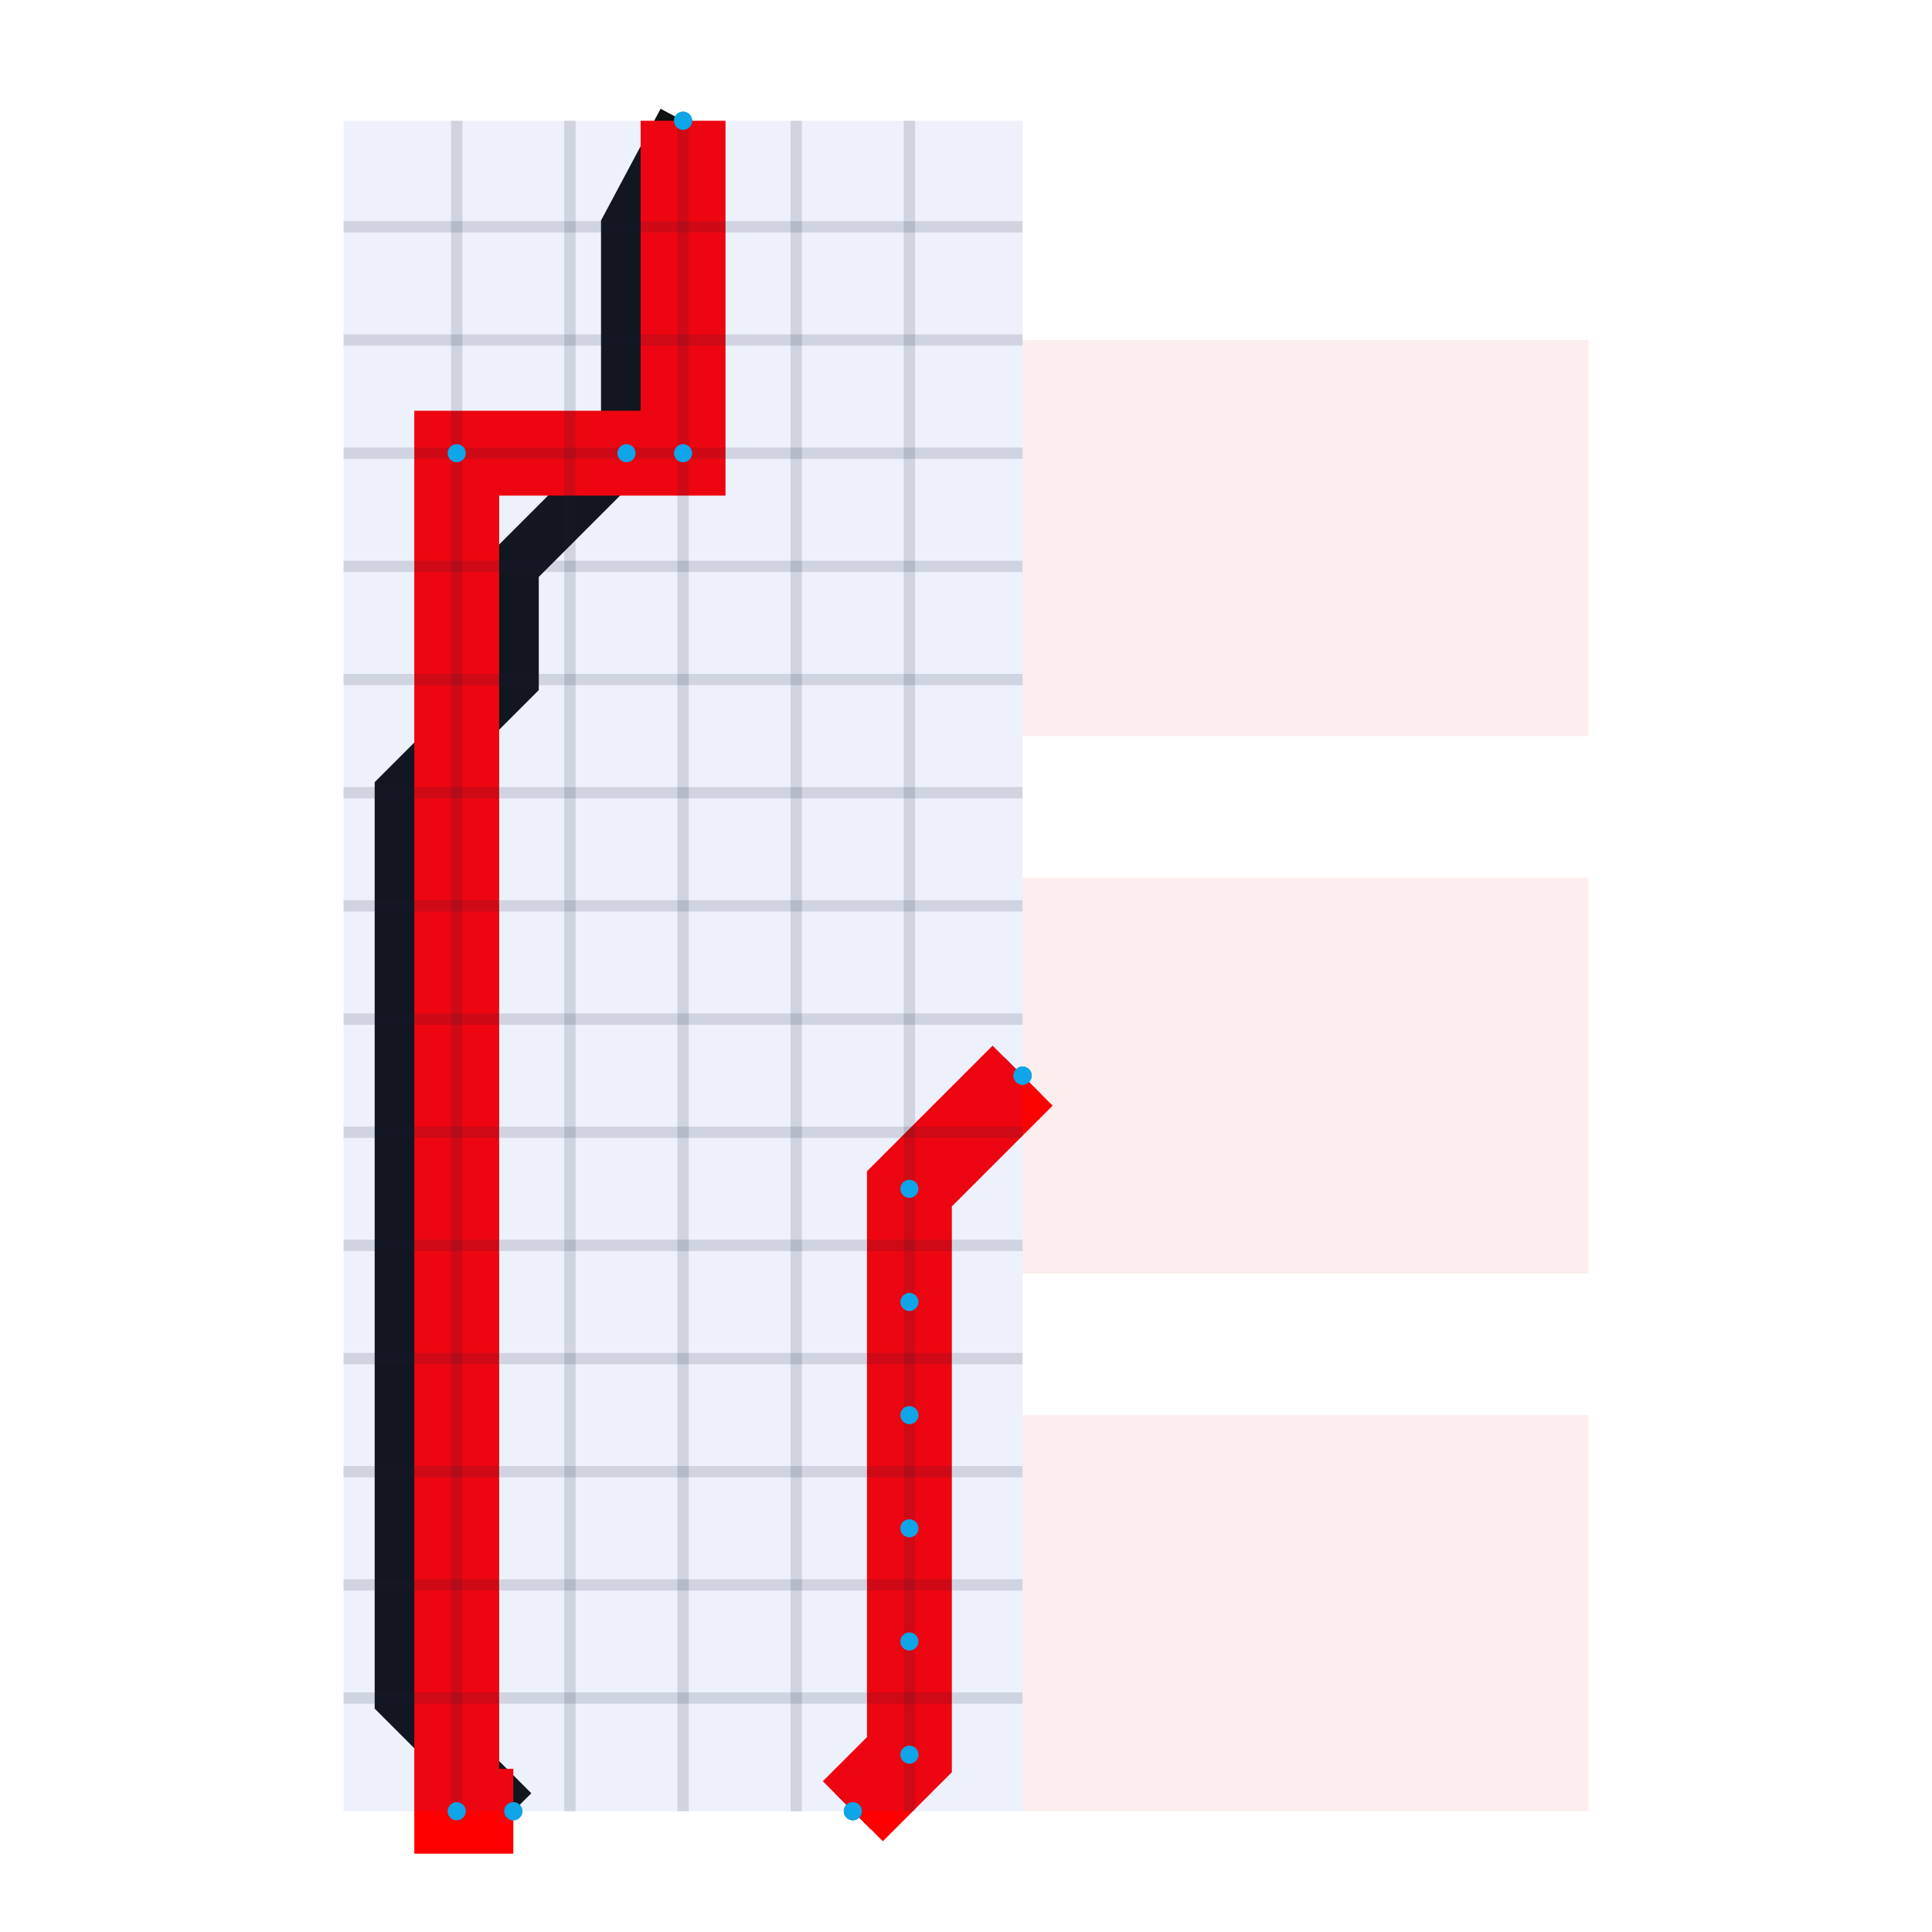
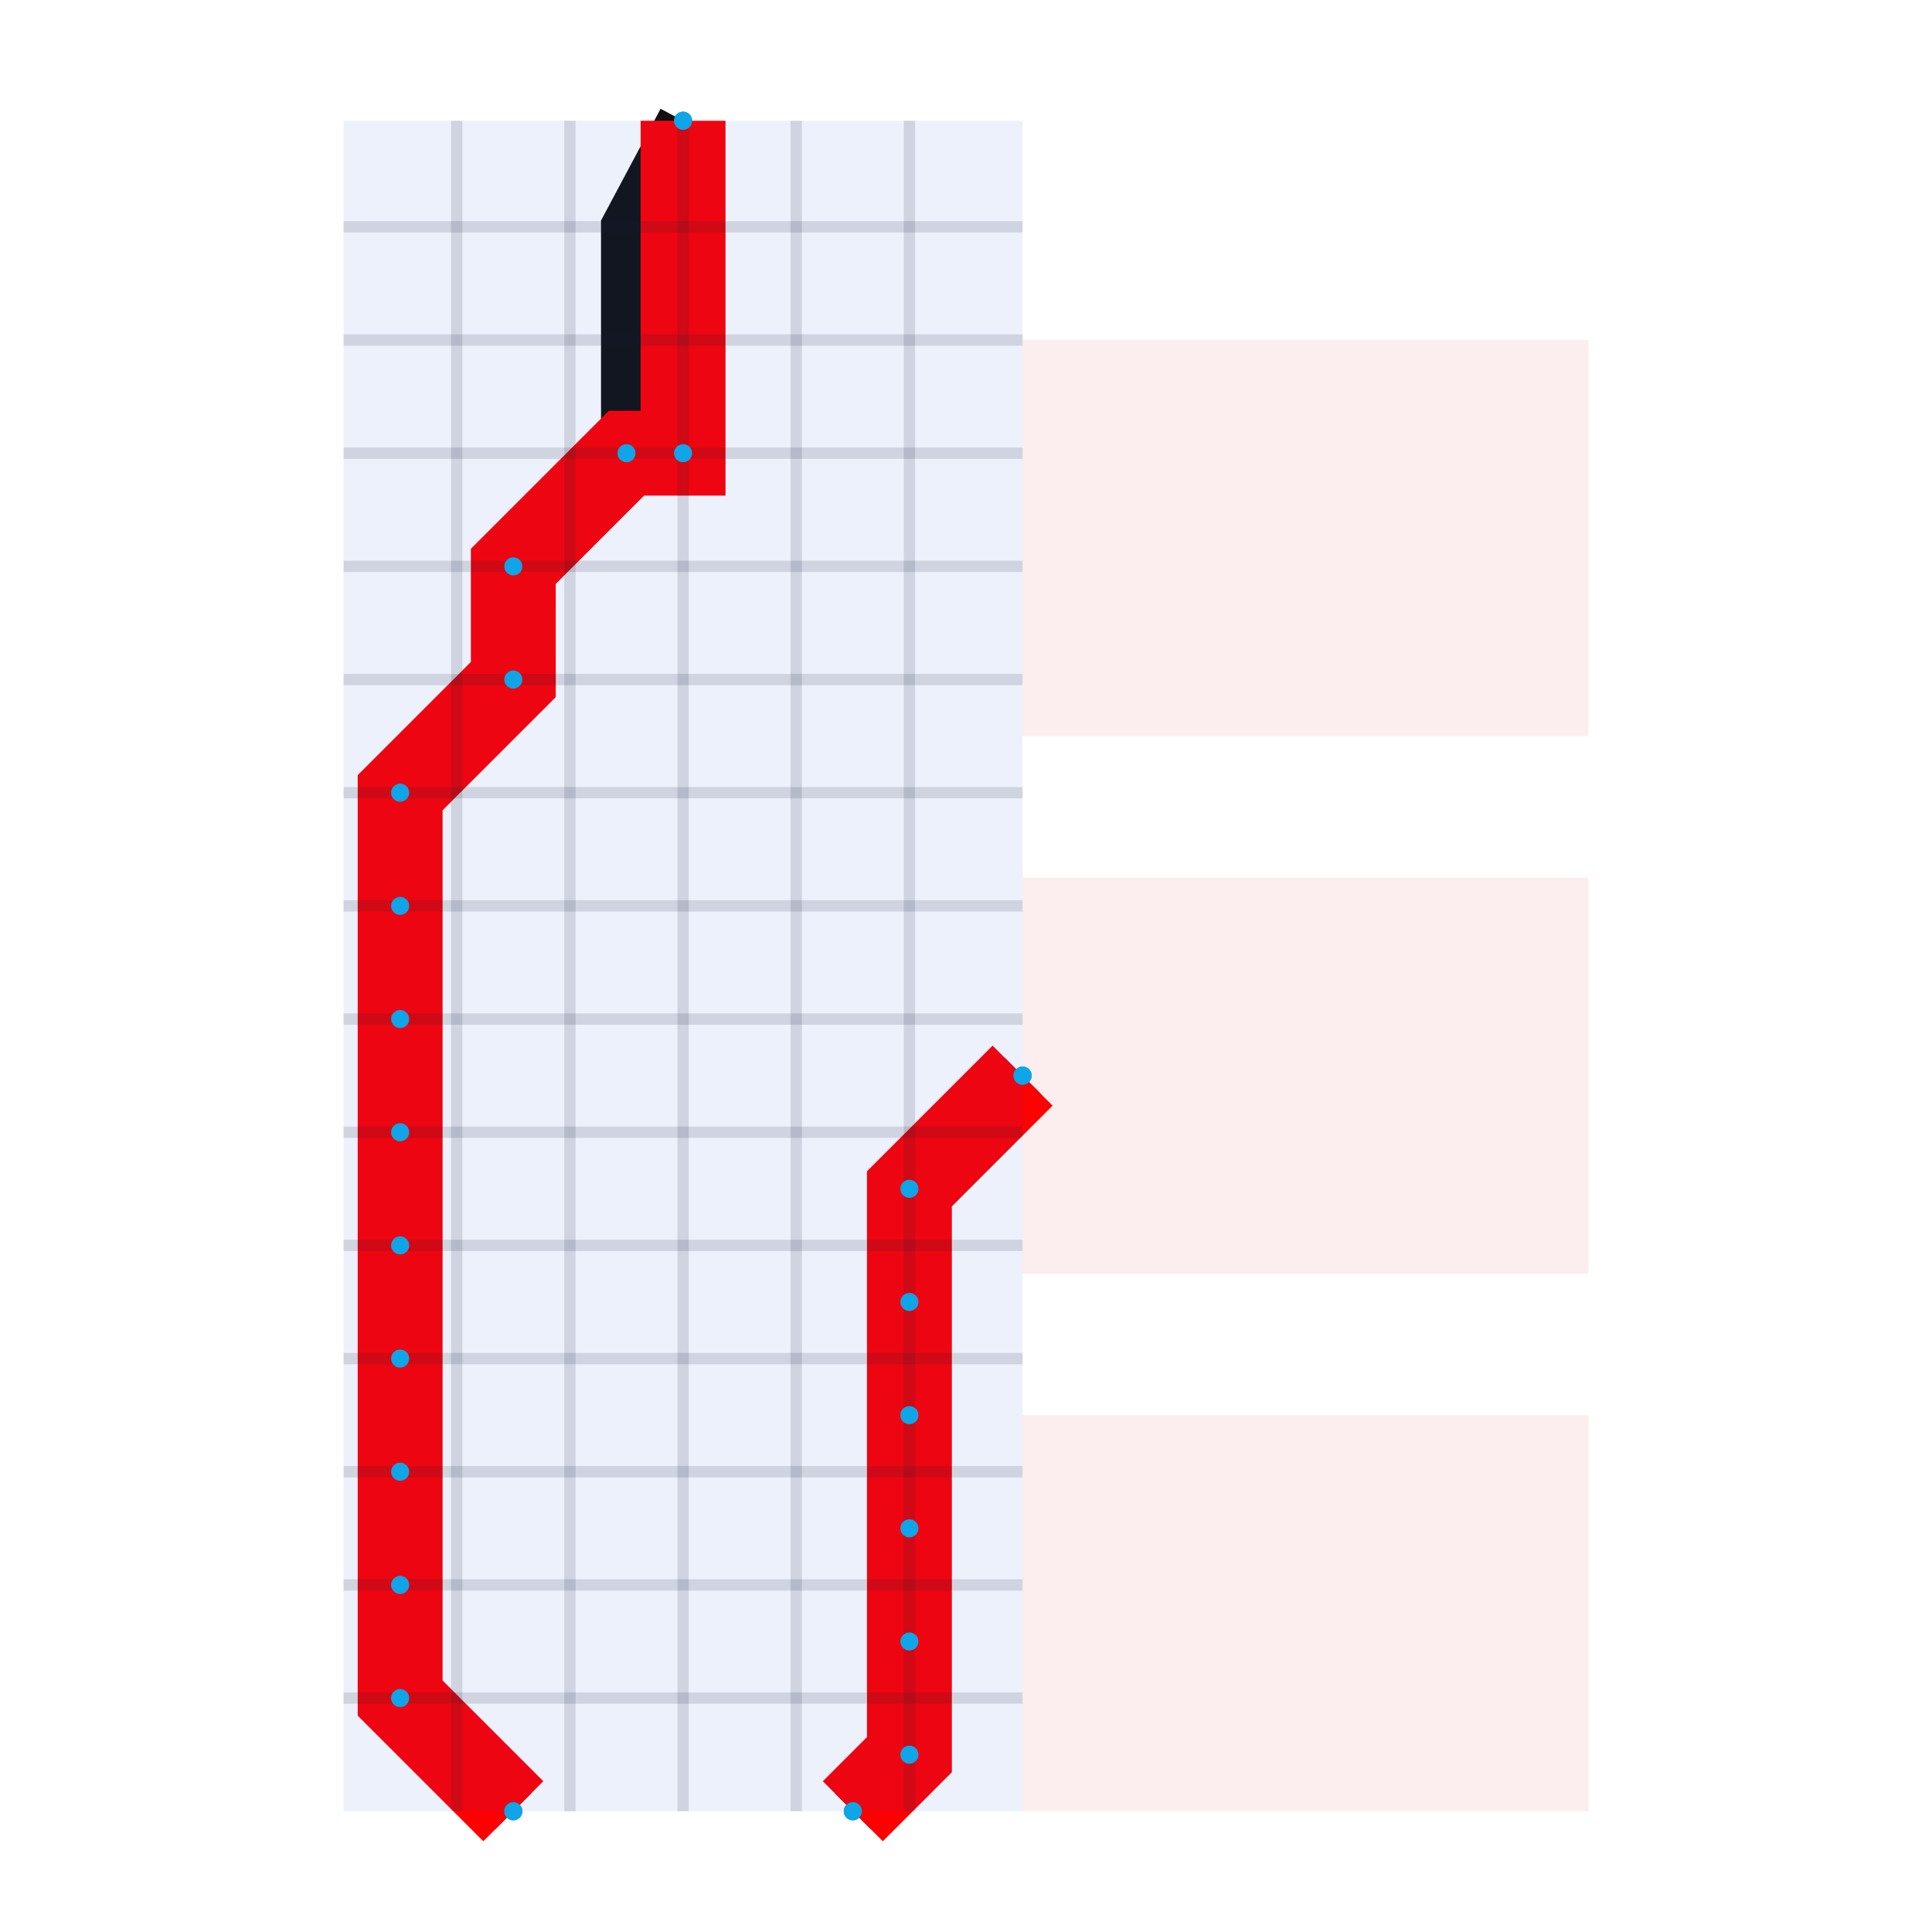
<svg xmlns="http://www.w3.org/2000/svg" width="640" height="640" viewBox="0 0 640 640">
  <rect width="100%" height="100%" fill="white" />
  <g>
    <polyline data-points="-12.7,-7.299999999999999 -12.700000000000001,-7.300000000000001 -12.9,-7.1000000000000005 -12.9,-6.9 -12.9,-6.7 -12.9,-6.5 -12.9,-6.3 -12.9,-6.1 -12.9,-5.8999999999999995 -12.9,-5.699999999999999 -12.9,-5.499999999999999 -12.700000000000001,-5.299999999999999 -12.700000000000001,-5.099999999999999 -12.500000000000002,-4.899999999999999 -12.500000000000002,-4.699999999999998 -12.500000000000002,-4.499999999999998 -12.4,-4.3125" data-type="line" data-label="original:source_net_7" points="170.042,600 170.042,600 132.552,562.51 132.552,525.021 132.552,487.531 132.552,450.042 132.552,412.552 132.552,375.063 132.552,337.573 132.552,300.084 132.552,262.594 170.042,225.105 170.042,187.615 207.531,150.126 207.531,112.636 207.531,75.146 226.276,40" fill="none" stroke="#111111" stroke-width="16.87" />
  </g>
  <g>
    <polyline data-points="-11.8,-6 -11.8,-6 -12,-6.2 -12,-6.4 -12,-6.6000000000000005 -12,-6.800000000000001 -12,-7.000000000000001 -12,-7.200000000000001 -12.100000000000001,-7.299999999999999" data-type="line" data-label="original:source_net_13" points="338.745,356.318 338.745,356.318 301.255,393.808 301.255,431.297 301.255,468.787 301.255,506.276 301.255,543.766 301.255,581.255 282.51,600" fill="none" stroke="#111111" stroke-width="16.87" />
  </g>
  <g>
-     <polyline data-points="-12.7,-7.299999999999999 -12.8,-7.299999999999999 -12.8,-4.899999999999999 -12.500000000000002,-4.899999999999999 -12.4,-4.9 -12.4,-4.3125" data-type="line" data-label="source_net_7" points="170.042,600 151.297,600 151.297,150.126 207.531,150.126 226.276,150.126 226.276,40" fill="none" stroke="#FF0000" stroke-width="28.117" />
+     <polyline data-points="-12.7,-7.299999999999999 -12.9,-7.1000000000000005 -12.9,-6.9 -12.9,-6.7 -12.9,-6.5 -12.9,-6.3 -12.9,-6.1 -12.9,-5.8999999999999995 -12.9,-5.699999999999999 -12.9,-5.499999999999999 -12.700000000000001,-5.299999999999999 -12.700000000000001,-5.099999999999999 -12.500000000000002,-4.899999999999999 -12.4,-4.9 -12.4,-4.3125" data-type="line" data-label="source_net_7" points="170.042,600 132.552,562.51 132.552,525.021 132.552,487.531 132.552,450.042 132.552,412.552 132.552,375.063 132.552,337.573 132.552,300.084 132.552,262.594 170.042,225.105 170.042,187.615 207.531,150.126 226.276,150.126 226.276,40" fill="none" stroke="#FF0000" stroke-width="28.117" />
  </g>
  <g>
    <polyline data-points="-11.8,-6 -11.8,-6 -12,-6.2 -12,-6.4 -12,-6.6000000000000005 -12,-6.800000000000001 -12,-7.000000000000001 -12,-7.200000000000001 -12.100000000000001,-7.299999999999999" data-type="line" data-label="source_net_13" points="338.745,356.318 338.745,356.318 301.255,393.808 301.255,431.297 301.255,468.787 301.255,506.276 301.255,543.766 301.255,581.255 282.51,600" fill="none" stroke="#FF0000" stroke-width="28.117" />
  </g>
  <g>
    <polyline data-points="-12.8,-7.300000000000001 -12.8,-4.3125" data-type="line" data-label="grid:v" points="151.297,600 151.297,40" fill="none" stroke="rgba(15, 23, 42, 0.14)" stroke-width="3.749" />
  </g>
  <g>
    <polyline data-points="-12.600000000000001,-7.300000000000001 -12.600000000000001,-4.3125" data-type="line" data-label="grid:v" points="188.787,600 188.787,40" fill="none" stroke="rgba(15, 23, 42, 0.14)" stroke-width="3.749" />
  </g>
  <g>
    <polyline data-points="-12.400000000000002,-7.300000000000001 -12.400000000000002,-4.3125" data-type="line" data-label="grid:v" points="226.276,600 226.276,40" fill="none" stroke="rgba(15, 23, 42, 0.14)" stroke-width="3.749" />
  </g>
  <g>
    <polyline data-points="-12.200000000000003,-7.300000000000001 -12.200000000000003,-4.3125" data-type="line" data-label="grid:v" points="263.766,600 263.766,40" fill="none" stroke="rgba(15, 23, 42, 0.14)" stroke-width="3.749" />
  </g>
  <g>
    <polyline data-points="-12.000000000000004,-7.300000000000001 -12.000000000000004,-4.3125" data-type="line" data-label="grid:v" points="301.255,600 301.255,40" fill="none" stroke="rgba(15, 23, 42, 0.14)" stroke-width="3.749" />
  </g>
  <g>
    <polyline data-points="-13,-7.1000000000000005 -11.8,-7.1000000000000005" data-type="line" data-label="grid:h" points="113.808,562.51 338.745,562.51" fill="none" stroke="rgba(15, 23, 42, 0.14)" stroke-width="3.749" />
  </g>
  <g>
    <polyline data-points="-13,-6.9 -11.8,-6.9" data-type="line" data-label="grid:h" points="113.808,525.021 338.745,525.021" fill="none" stroke="rgba(15, 23, 42, 0.14)" stroke-width="3.749" />
  </g>
  <g>
    <polyline data-points="-13,-6.7 -11.8,-6.7" data-type="line" data-label="grid:h" points="113.808,487.531 338.745,487.531" fill="none" stroke="rgba(15, 23, 42, 0.14)" stroke-width="3.749" />
  </g>
  <g>
    <polyline data-points="-13,-6.5 -11.8,-6.5" data-type="line" data-label="grid:h" points="113.808,450.042 338.745,450.042" fill="none" stroke="rgba(15, 23, 42, 0.14)" stroke-width="3.749" />
  </g>
  <g>
    <polyline data-points="-13,-6.3 -11.8,-6.3" data-type="line" data-label="grid:h" points="113.808,412.552 338.745,412.552" fill="none" stroke="rgba(15, 23, 42, 0.14)" stroke-width="3.749" />
  </g>
  <g>
    <polyline data-points="-13,-6.1 -11.8,-6.1" data-type="line" data-label="grid:h" points="113.808,375.063 338.745,375.063" fill="none" stroke="rgba(15, 23, 42, 0.14)" stroke-width="3.749" />
  </g>
  <g>
    <polyline data-points="-13,-5.8999999999999995 -11.8,-5.8999999999999995" data-type="line" data-label="grid:h" points="113.808,337.573 338.745,337.573" fill="none" stroke="rgba(15, 23, 42, 0.14)" stroke-width="3.749" />
  </g>
  <g>
    <polyline data-points="-13,-5.699999999999999 -11.8,-5.699999999999999" data-type="line" data-label="grid:h" points="113.808,300.084 338.745,300.084" fill="none" stroke="rgba(15, 23, 42, 0.14)" stroke-width="3.749" />
  </g>
  <g>
    <polyline data-points="-13,-5.499999999999999 -11.8,-5.499999999999999" data-type="line" data-label="grid:h" points="113.808,262.594 338.745,262.594" fill="none" stroke="rgba(15, 23, 42, 0.14)" stroke-width="3.749" />
  </g>
  <g>
    <polyline data-points="-13,-5.299999999999999 -11.8,-5.299999999999999" data-type="line" data-label="grid:h" points="113.808,225.105 338.745,225.105" fill="none" stroke="rgba(15, 23, 42, 0.14)" stroke-width="3.749" />
  </g>
  <g>
    <polyline data-points="-13,-5.099999999999999 -11.8,-5.099999999999999" data-type="line" data-label="grid:h" points="113.808,187.615 338.745,187.615" fill="none" stroke="rgba(15, 23, 42, 0.14)" stroke-width="3.749" />
  </g>
  <g>
    <polyline data-points="-13,-4.899999999999999 -11.8,-4.899999999999999" data-type="line" data-label="grid:h" points="113.808,150.126 338.745,150.126" fill="none" stroke="rgba(15, 23, 42, 0.14)" stroke-width="3.749" />
  </g>
  <g>
    <polyline data-points="-13,-4.699999999999998 -11.8,-4.699999999999998" data-type="line" data-label="grid:h" points="113.808,112.636 338.745,112.636" fill="none" stroke="rgba(15, 23, 42, 0.14)" stroke-width="3.749" />
  </g>
  <g>
    <polyline data-points="-13,-4.499999999999998 -11.8,-4.499999999999998" data-type="line" data-label="grid:h" points="113.808,75.146 338.745,75.146" fill="none" stroke="rgba(15, 23, 42, 0.14)" stroke-width="3.749" />
  </g>
  <g>
    <rect data-type="rect" data-label="cmn_65" data-x="-12.4" data-y="-5.80625" x="113.808" y="40" width="224.937" height="560" fill="rgba(29, 78, 216, 0.08)" stroke="#1d4ed8" stroke-width="0.005" />
  </g>
  <g>
    <rect data-type="rect" data-label="obstacle:rect:0" data-x="-11.3" data-y="-5.05" x="338.745" y="112.636" width="187.448" height="131.213" fill="rgba(220, 38, 38, 0.08)" stroke="#dc2626" stroke-width="0.005" />
  </g>
  <g>
    <rect data-type="rect" data-label="obstacle:rect:1" data-x="-11.3" data-y="-6" x="338.745" y="290.711" width="187.448" height="131.213" fill="rgba(220, 38, 38, 0.08)" stroke="#dc2626" stroke-width="0.005" />
  </g>
  <g>
    <rect data-type="rect" data-label="obstacle:rect:2" data-x="-11.3" data-y="-6.95" x="338.745" y="468.787" width="187.448" height="131.213" fill="rgba(220, 38, 38, 0.08)" stroke="#dc2626" stroke-width="0.005" />
  </g>
  <g>
    <circle data-type="point" data-label="source_net_13" data-x="-11.8" data-y="-6" cx="338.745" cy="356.318" r="3" fill="#0f766e" />
  </g>
  <g>
    <circle data-type="point" data-label="source_net_13" data-x="-12.100000000000001" data-y="-7.299999999999999" cx="282.51" cy="600" r="3" fill="#0f766e" />
  </g>
  <g>
    <circle data-type="point" data-label="source_net_7" data-x="-12.7" data-y="-7.299999999999999" cx="170.042" cy="600" r="3" fill="#0f766e" />
  </g>
  <g>
    <circle data-type="point" data-label="source_net_7" data-x="-12.4" data-y="-4.3125" cx="226.276" cy="40" r="3" fill="#0f766e" />
  </g>
  <g>
    <circle data-type="point" data-label="" data-x="-12.7" data-y="-7.299999999999999" cx="170.042" cy="600" r="3" fill="#0ea5e9" />
  </g>
  <g>
-     <circle data-type="point" data-label="" data-x="-12.8" data-y="-7.299999999999999" cx="151.297" cy="600" r="3" fill="#0ea5e9" />
+     <circle data-type="point" data-label="" data-x="-12.9" data-y="-7.1000000000000005" cx="132.552" cy="562.51" r="3" fill="#0ea5e9" />
  </g>
  <g>
-     <circle data-type="point" data-label="" data-x="-12.8" data-y="-4.899999999999999" cx="151.297" cy="150.126" r="3" fill="#0ea5e9" />
+     <circle data-type="point" data-label="" data-x="-12.9" data-y="-6.9" cx="132.552" cy="525.021" r="3" fill="#0ea5e9" />
+   </g>
+   <g>
+     <circle data-type="point" data-label="" data-x="-12.9" data-y="-6.7" cx="132.552" cy="487.531" r="3" fill="#0ea5e9" />
+   </g>
+   <g>
+     <circle data-type="point" data-label="" data-x="-12.9" data-y="-6.5" cx="132.552" cy="450.042" r="3" fill="#0ea5e9" />
+   </g>
+   <g>
+     <circle data-type="point" data-label="" data-x="-12.9" data-y="-6.3" cx="132.552" cy="412.552" r="3" fill="#0ea5e9" />
+   </g>
+   <g>
+     <circle data-type="point" data-label="" data-x="-12.9" data-y="-6.1" cx="132.552" cy="375.063" r="3" fill="#0ea5e9" />
+   </g>
+   <g>
+     <circle data-type="point" data-label="" data-x="-12.9" data-y="-5.8999999999999995" cx="132.552" cy="337.573" r="3" fill="#0ea5e9" />
+   </g>
+   <g>
+     <circle data-type="point" data-label="" data-x="-12.9" data-y="-5.699999999999999" cx="132.552" cy="300.084" r="3" fill="#0ea5e9" />
+   </g>
+   <g>
+     <circle data-type="point" data-label="" data-x="-12.9" data-y="-5.499999999999999" cx="132.552" cy="262.594" r="3" fill="#0ea5e9" />
+   </g>
+   <g>
+     <circle data-type="point" data-label="" data-x="-12.700000000000001" data-y="-5.299999999999999" cx="170.042" cy="225.105" r="3" fill="#0ea5e9" />
+   </g>
+   <g>
+     <circle data-type="point" data-label="" data-x="-12.700000000000001" data-y="-5.099999999999999" cx="170.042" cy="187.615" r="3" fill="#0ea5e9" />
  </g>
  <g>
    <circle data-type="point" data-label="" data-x="-12.500000000000002" data-y="-4.899999999999999" cx="207.531" cy="150.126" r="3" fill="#0ea5e9" />
  </g>
  <g>
    <circle data-type="point" data-label="" data-x="-12.4" data-y="-4.9" cx="226.276" cy="150.126" r="3" fill="#0ea5e9" />
  </g>
  <g>
    <circle data-type="point" data-label="" data-x="-12.4" data-y="-4.3125" cx="226.276" cy="40" r="3" fill="#0ea5e9" />
  </g>
  <g>
    <circle data-type="point" data-label="" data-x="-11.8" data-y="-6" cx="338.745" cy="356.318" r="3" fill="#0ea5e9" />
  </g>
  <g>
    <circle data-type="point" data-label="" data-x="-11.8" data-y="-6" cx="338.745" cy="356.318" r="3" fill="#0ea5e9" />
  </g>
  <g>
    <circle data-type="point" data-label="" data-x="-12" data-y="-6.2" cx="301.255" cy="393.808" r="3" fill="#0ea5e9" />
  </g>
  <g>
    <circle data-type="point" data-label="" data-x="-12" data-y="-6.4" cx="301.255" cy="431.297" r="3" fill="#0ea5e9" />
  </g>
  <g>
    <circle data-type="point" data-label="" data-x="-12" data-y="-6.6000000000000005" cx="301.255" cy="468.787" r="3" fill="#0ea5e9" />
  </g>
  <g>
    <circle data-type="point" data-label="" data-x="-12" data-y="-6.800000000000001" cx="301.255" cy="506.276" r="3" fill="#0ea5e9" />
  </g>
  <g>
    <circle data-type="point" data-label="" data-x="-12" data-y="-7.000000000000001" cx="301.255" cy="543.766" r="3" fill="#0ea5e9" />
  </g>
  <g>
    <circle data-type="point" data-label="" data-x="-12" data-y="-7.200000000000001" cx="301.255" cy="581.255" r="3" fill="#0ea5e9" />
  </g>
  <g>
    <circle data-type="point" data-label="" data-x="-12.100000000000001" data-y="-7.299999999999999" cx="282.51" cy="600" r="3" fill="#0ea5e9" />
  </g>
  <g id="crosshair" style="display: none">
    <line id="crosshair-h" y1="0" y2="640" stroke="#666" stroke-width="0.5" />
    <line id="crosshair-v" x1="0" x2="640" stroke="#666" stroke-width="0.5" />
    <text id="coordinates" font-family="monospace" font-size="12" fill="#666" />
  </g>
</svg>
